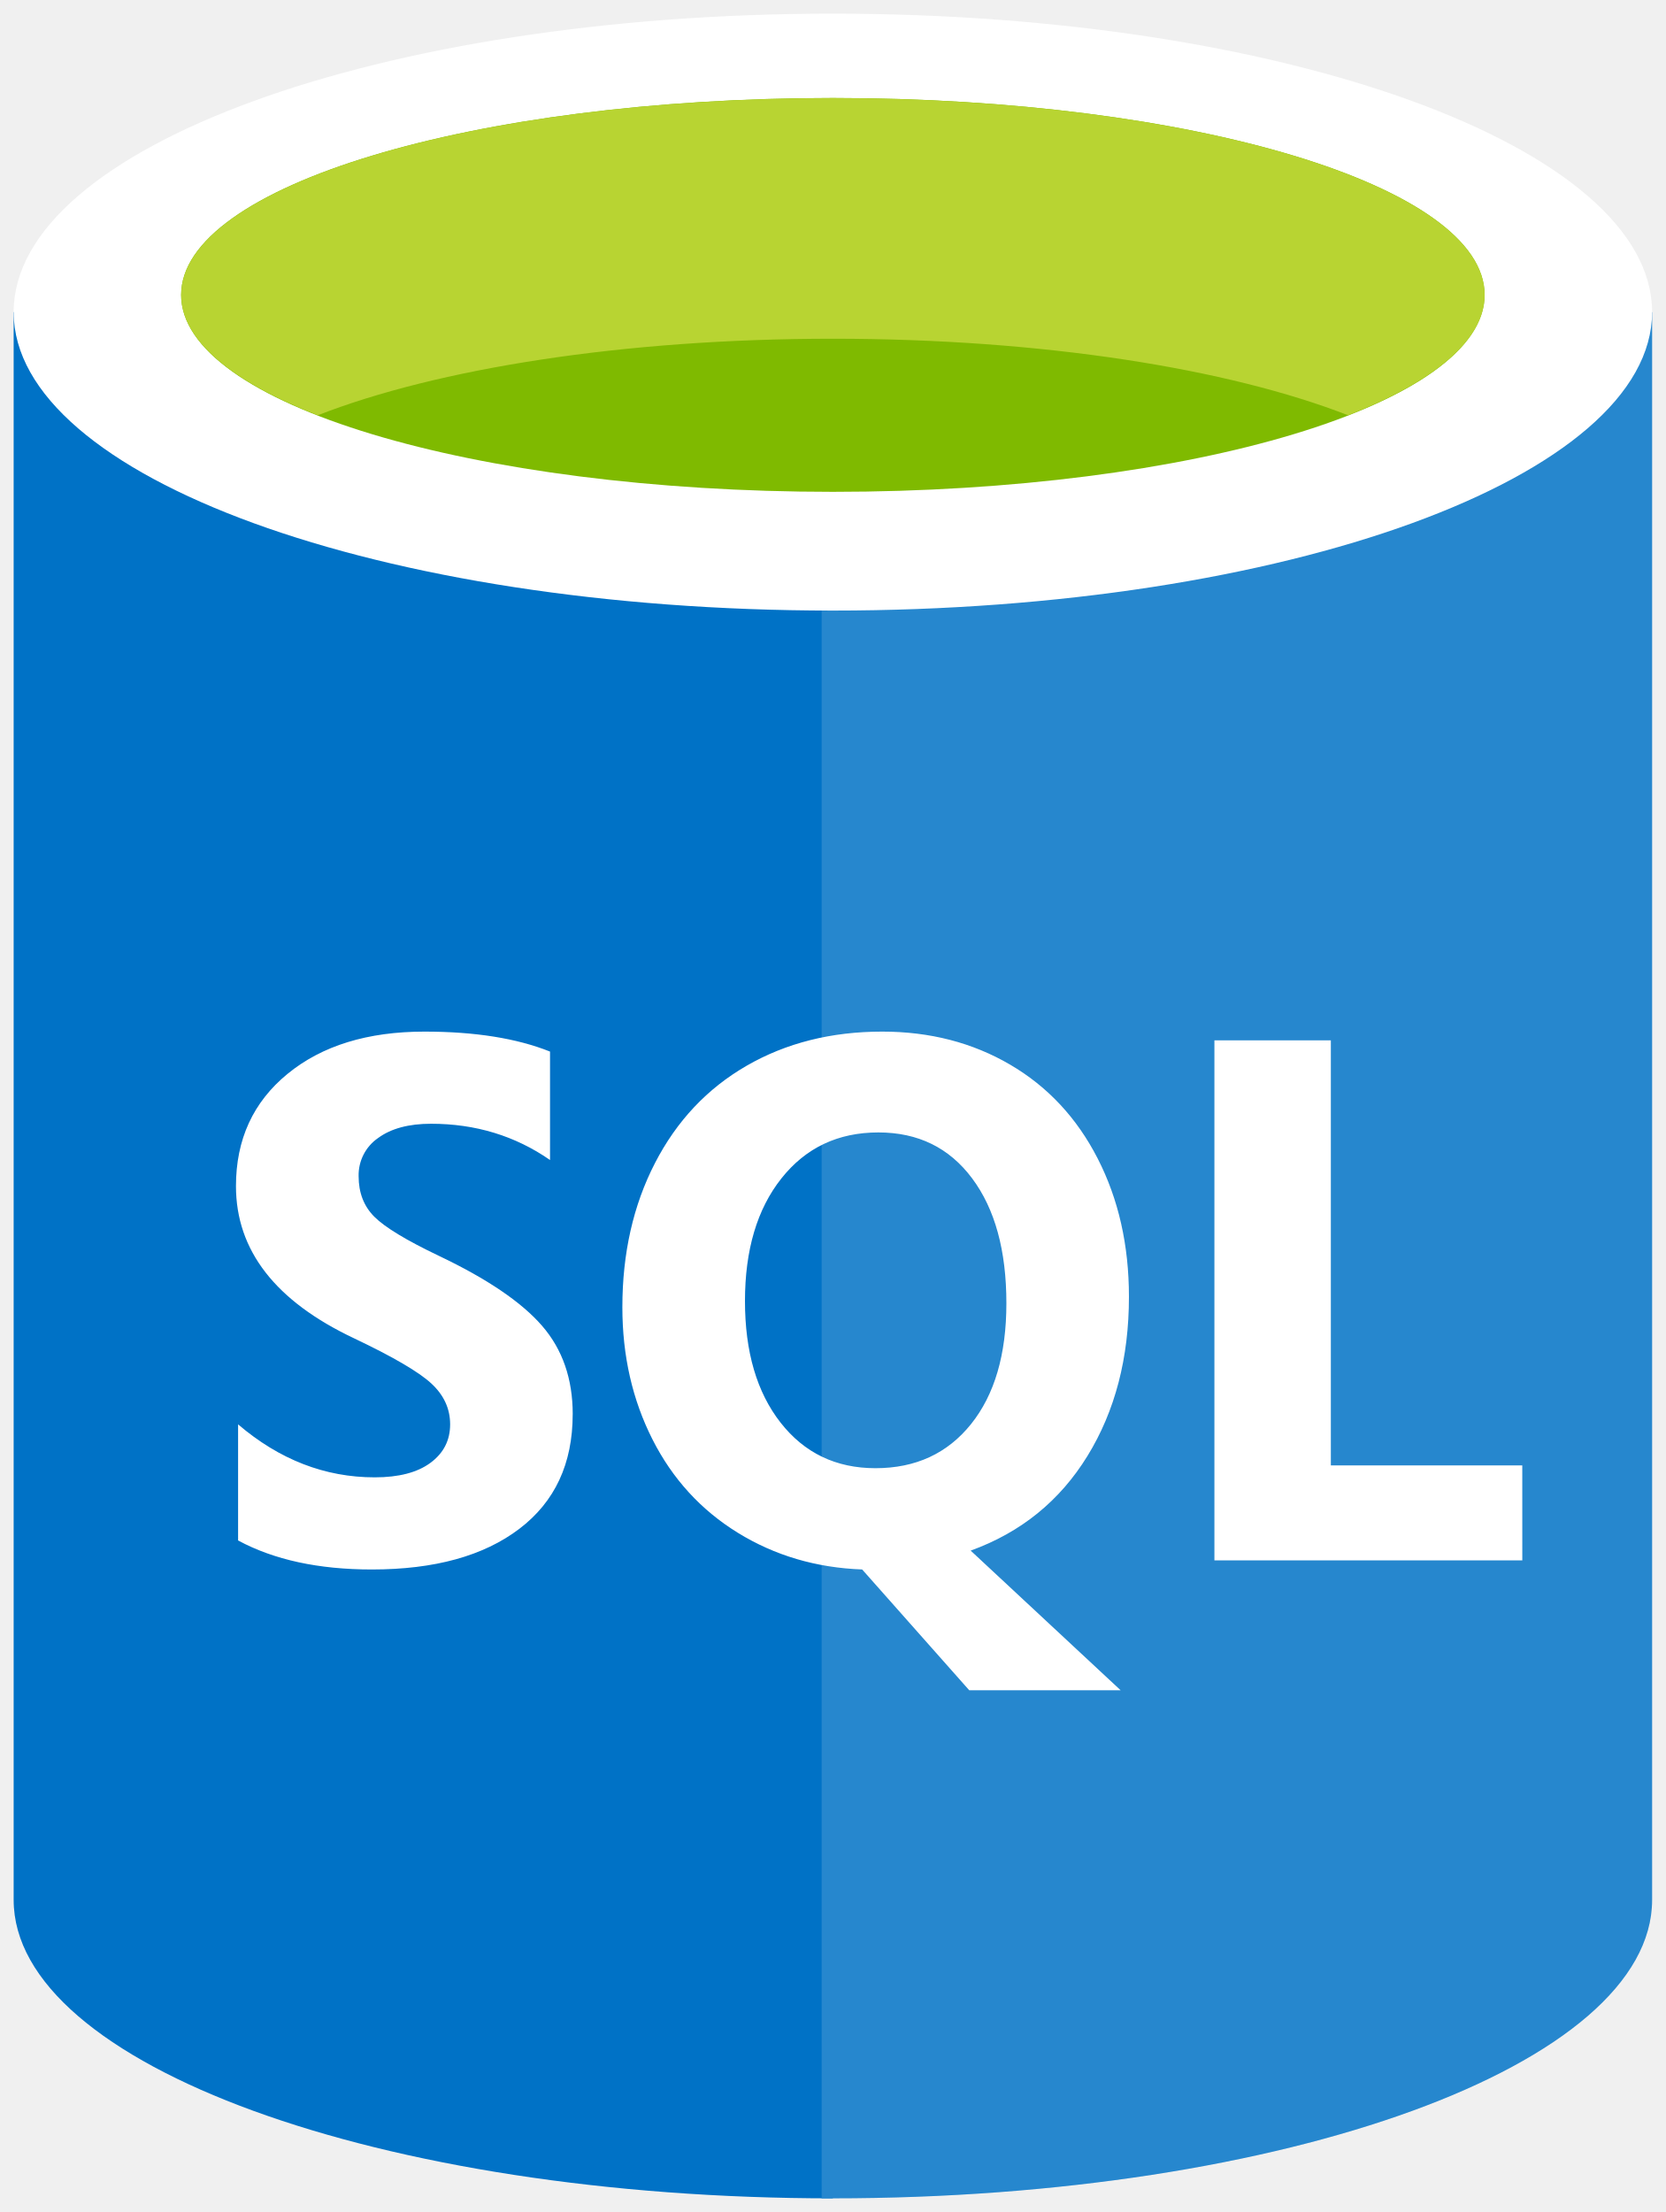
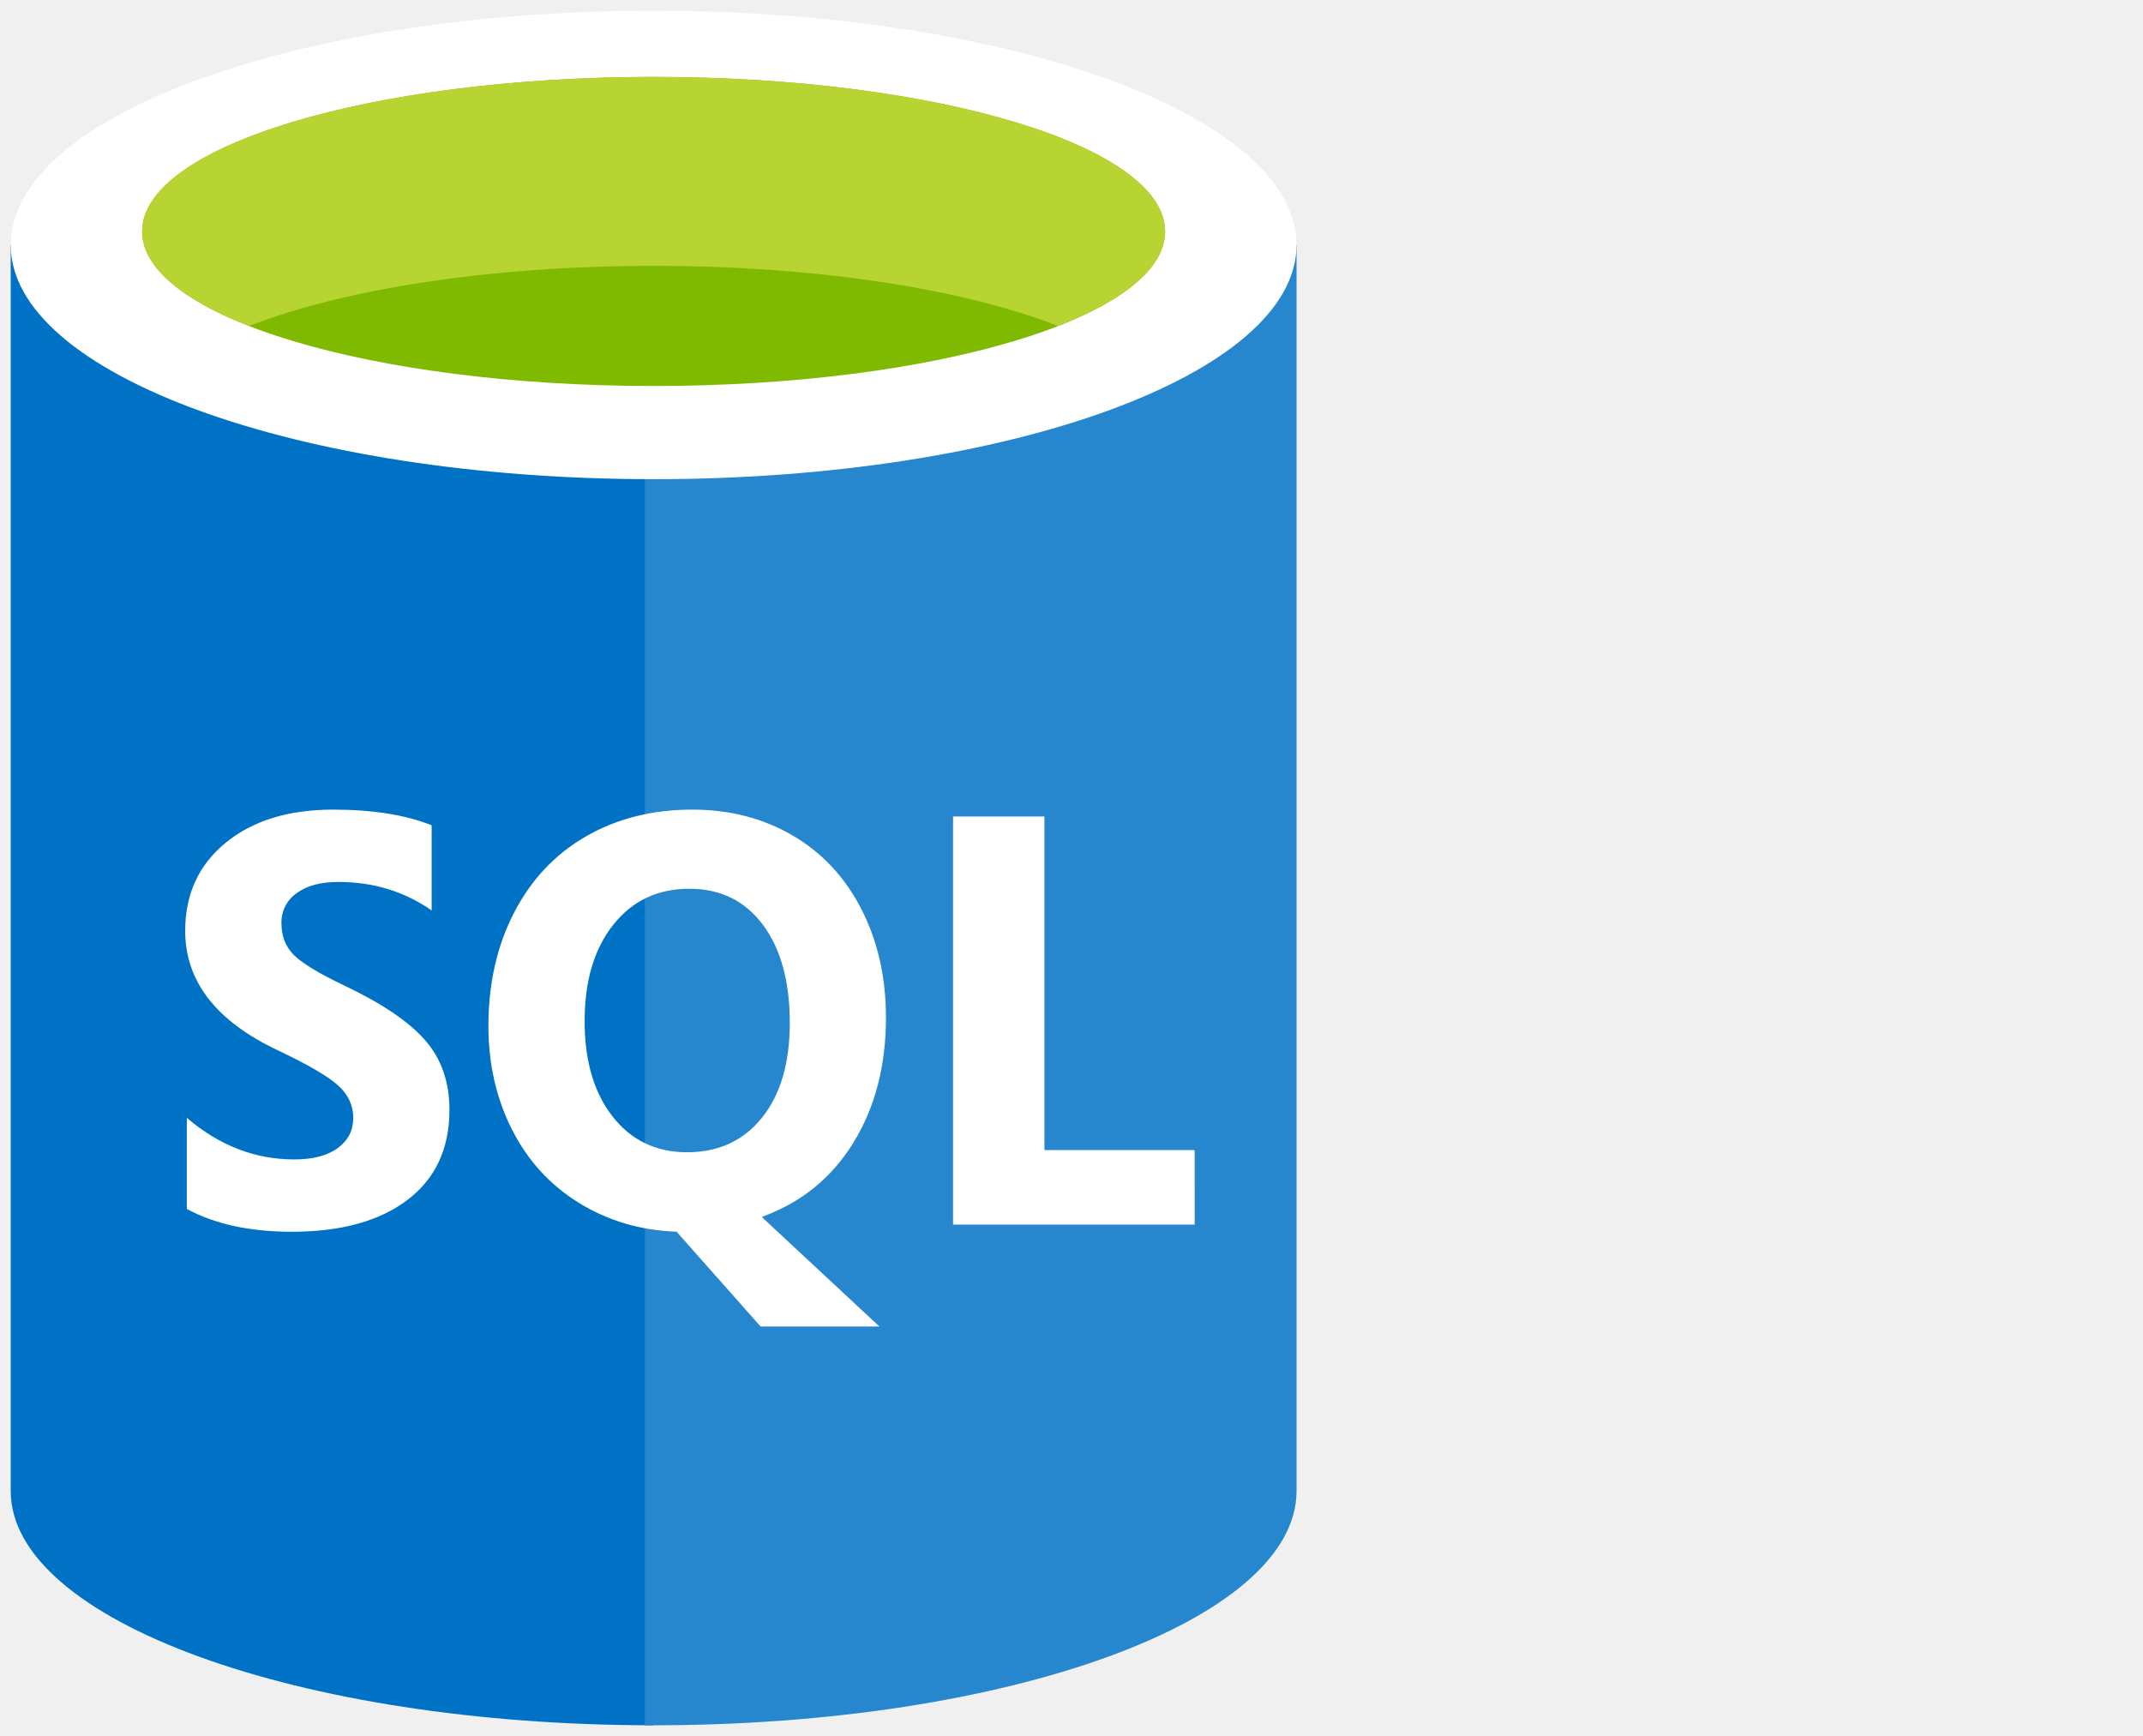
- <svg xmlns="http://www.w3.org/2000/svg" xmlns:xlink="http://www.w3.org/1999/xlink" viewBox="0 0 61 81" fill="#fff" fill-rule="evenodd" stroke="#000" stroke-linecap="round" stroke-linejoin="round">
+ <svg xmlns="http://www.w3.org/2000/svg" xmlns:xlink="http://www.w3.org/1999/xlink" viewBox="0 0 100 81" fill="#fff" fill-rule="evenodd" stroke="#000" stroke-linecap="round" stroke-linejoin="round">
  <use xlink:href="#A" x=".5" y=".5" />
  <symbol id="A" overflow="visible">
    <g fill="#0072c6" stroke="none">
      <path d="M0 10.929v58.14C0 75.106 13.432 80 30 80V10.929H0z" />
      <use xlink:href="#C" />
    </g>
    <use xlink:href="#C" opacity=".15" stroke="none" />
    <path d="M60 10.929c0 6.036-13.432 10.929-30 10.929S0 16.965 0 10.929 13.432 0 30 0s30 4.893 30 10.929" stroke="none" />
    <path d="M53.866 10.299c0 3.985-10.685 7.211-23.866 7.211S6.132 14.284 6.132 10.299 16.819 3.088 30 3.088s23.866 3.228 23.866 7.211" fill="#7fba00" stroke="none" />
    <path d="M48.867 14.707c3.124-1.219 5.002-2.745 5.002-4.404C53.868 6.318 43.183 3.09 30 3.09S6.134 6.318 6.134 10.303c0 1.658 1.877 3.185 5.002 4.404 4.363-1.704 11.182-2.803 18.865-2.803s14.5 1.099 18.866 2.803" fill="#b8d432" stroke="none" />
    <path d="M20.472 51.287c0 1.807-.651 3.206-1.955 4.197s-3.102 1.488-5.399 1.488c-1.954 0-3.587-.354-4.899-1.063v-4.251c1.514 1.293 3.182 1.94 5.004 1.94.88 0 1.561-.177 2.041-.532s.72-.823.72-1.409c0-.575-.231-1.075-.693-1.5s-1.402-.974-2.819-1.647c-2.888-1.362-4.331-3.224-4.331-5.577 0-1.708.629-3.078 1.889-4.11s2.931-1.547 5.016-1.547c1.849 0 3.379.245 4.596.731v3.971c-1.276-.886-2.729-1.328-4.357-1.328-.818 0-1.465.174-1.94.523a1.65 1.65 0 0 0-.712 1.401c0 .602.191 1.096.575 1.481s1.168.861 2.356 1.428c1.77.842 3.03 1.695 3.784 2.563s1.125 1.95 1.125 3.241zm20.37-4.302c0 2.24-.507 4.185-1.519 5.83s-2.438 2.801-4.277 3.466l5.491 5.113h-5.544l-3.921-4.423c-1.681-.061-3.198-.509-4.549-1.341s-2.395-1.972-3.129-3.42-1.103-3.062-1.103-4.841c0-1.974.398-3.734 1.194-5.279s1.916-2.734 3.36-3.566 3.097-1.248 4.965-1.248c1.741 0 3.302.403 4.68 1.209s2.446 1.951 3.208 3.439 1.144 3.175 1.144 5.06zm-4.488.24c0-1.931-.418-3.455-1.255-4.576s-1.98-1.681-3.433-1.681c-1.479 0-2.662.562-3.552 1.685s-1.333 2.621-1.333 4.489c0 1.86.435 3.344 1.306 4.455s2.028 1.666 3.472 1.666c1.471 0 2.636-.538 3.499-1.613s1.296-2.55 1.296-4.426zm18.893 9.414H43.972V37.596h4.264V53.16h7.01z" stroke="none" />
  </symbol>
  <defs>
    <path id="C" d="M29.589 79.999H30c16.568 0 30-4.892 30-10.929v-58.14H29.589v69.07z" />
  </defs>
</svg>
